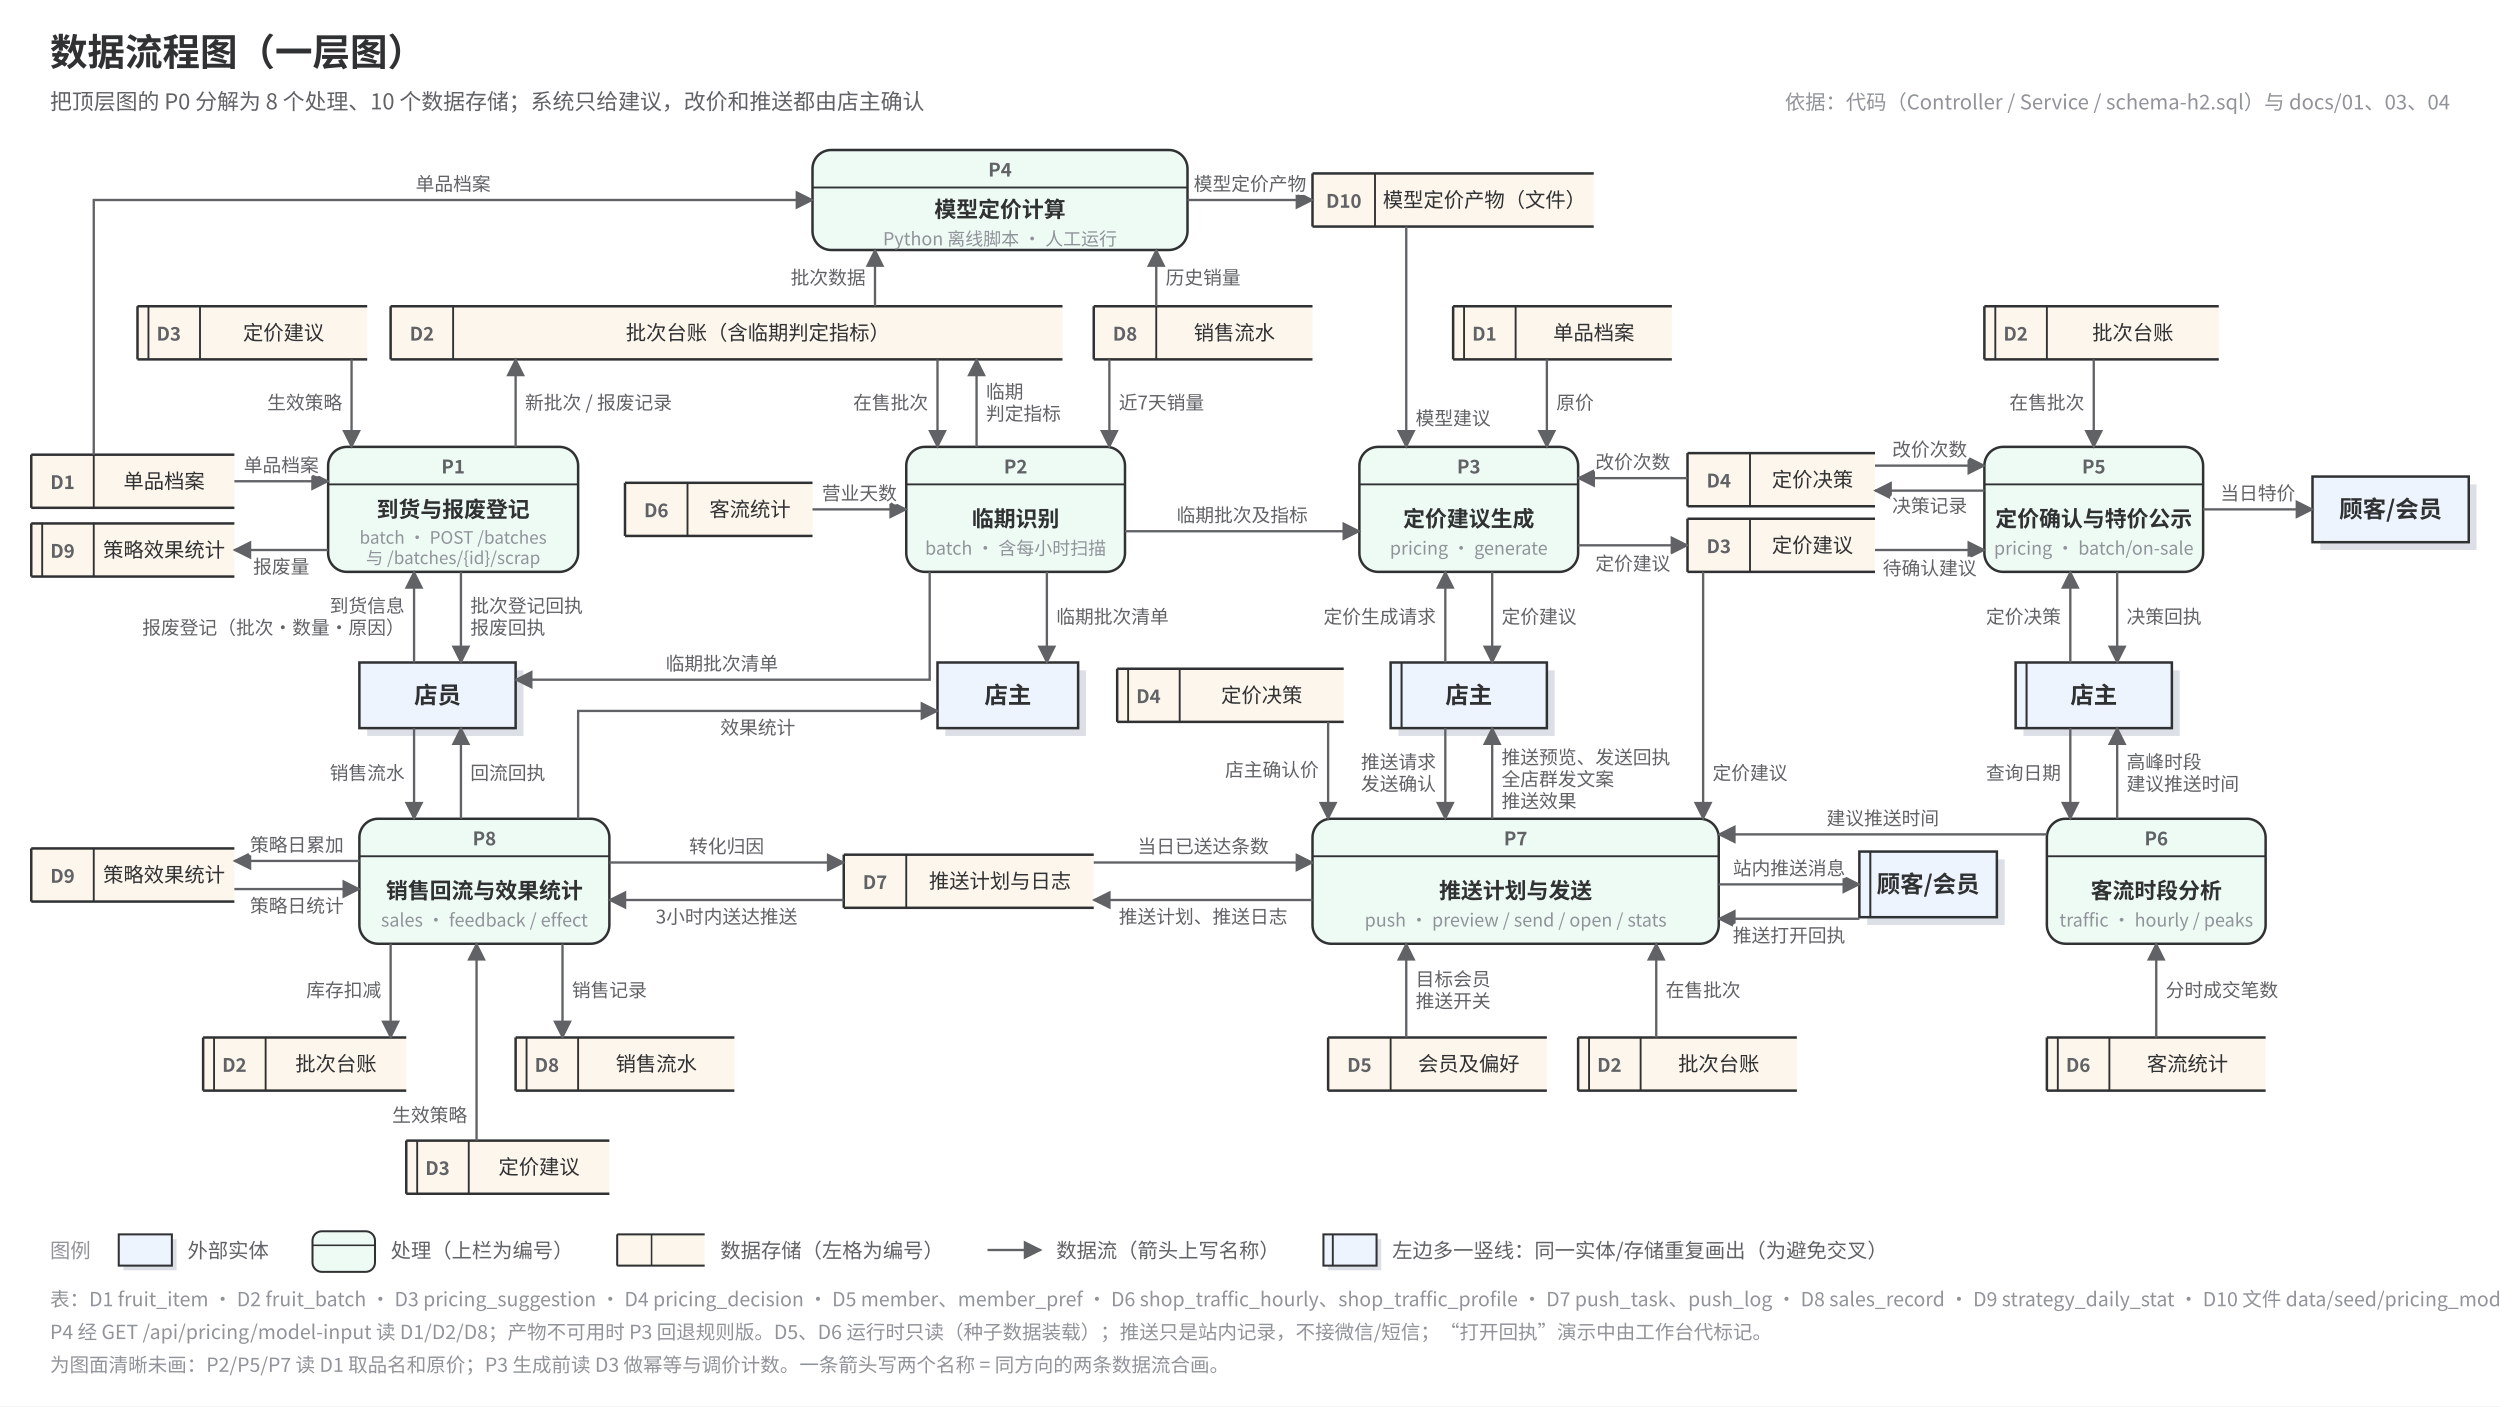
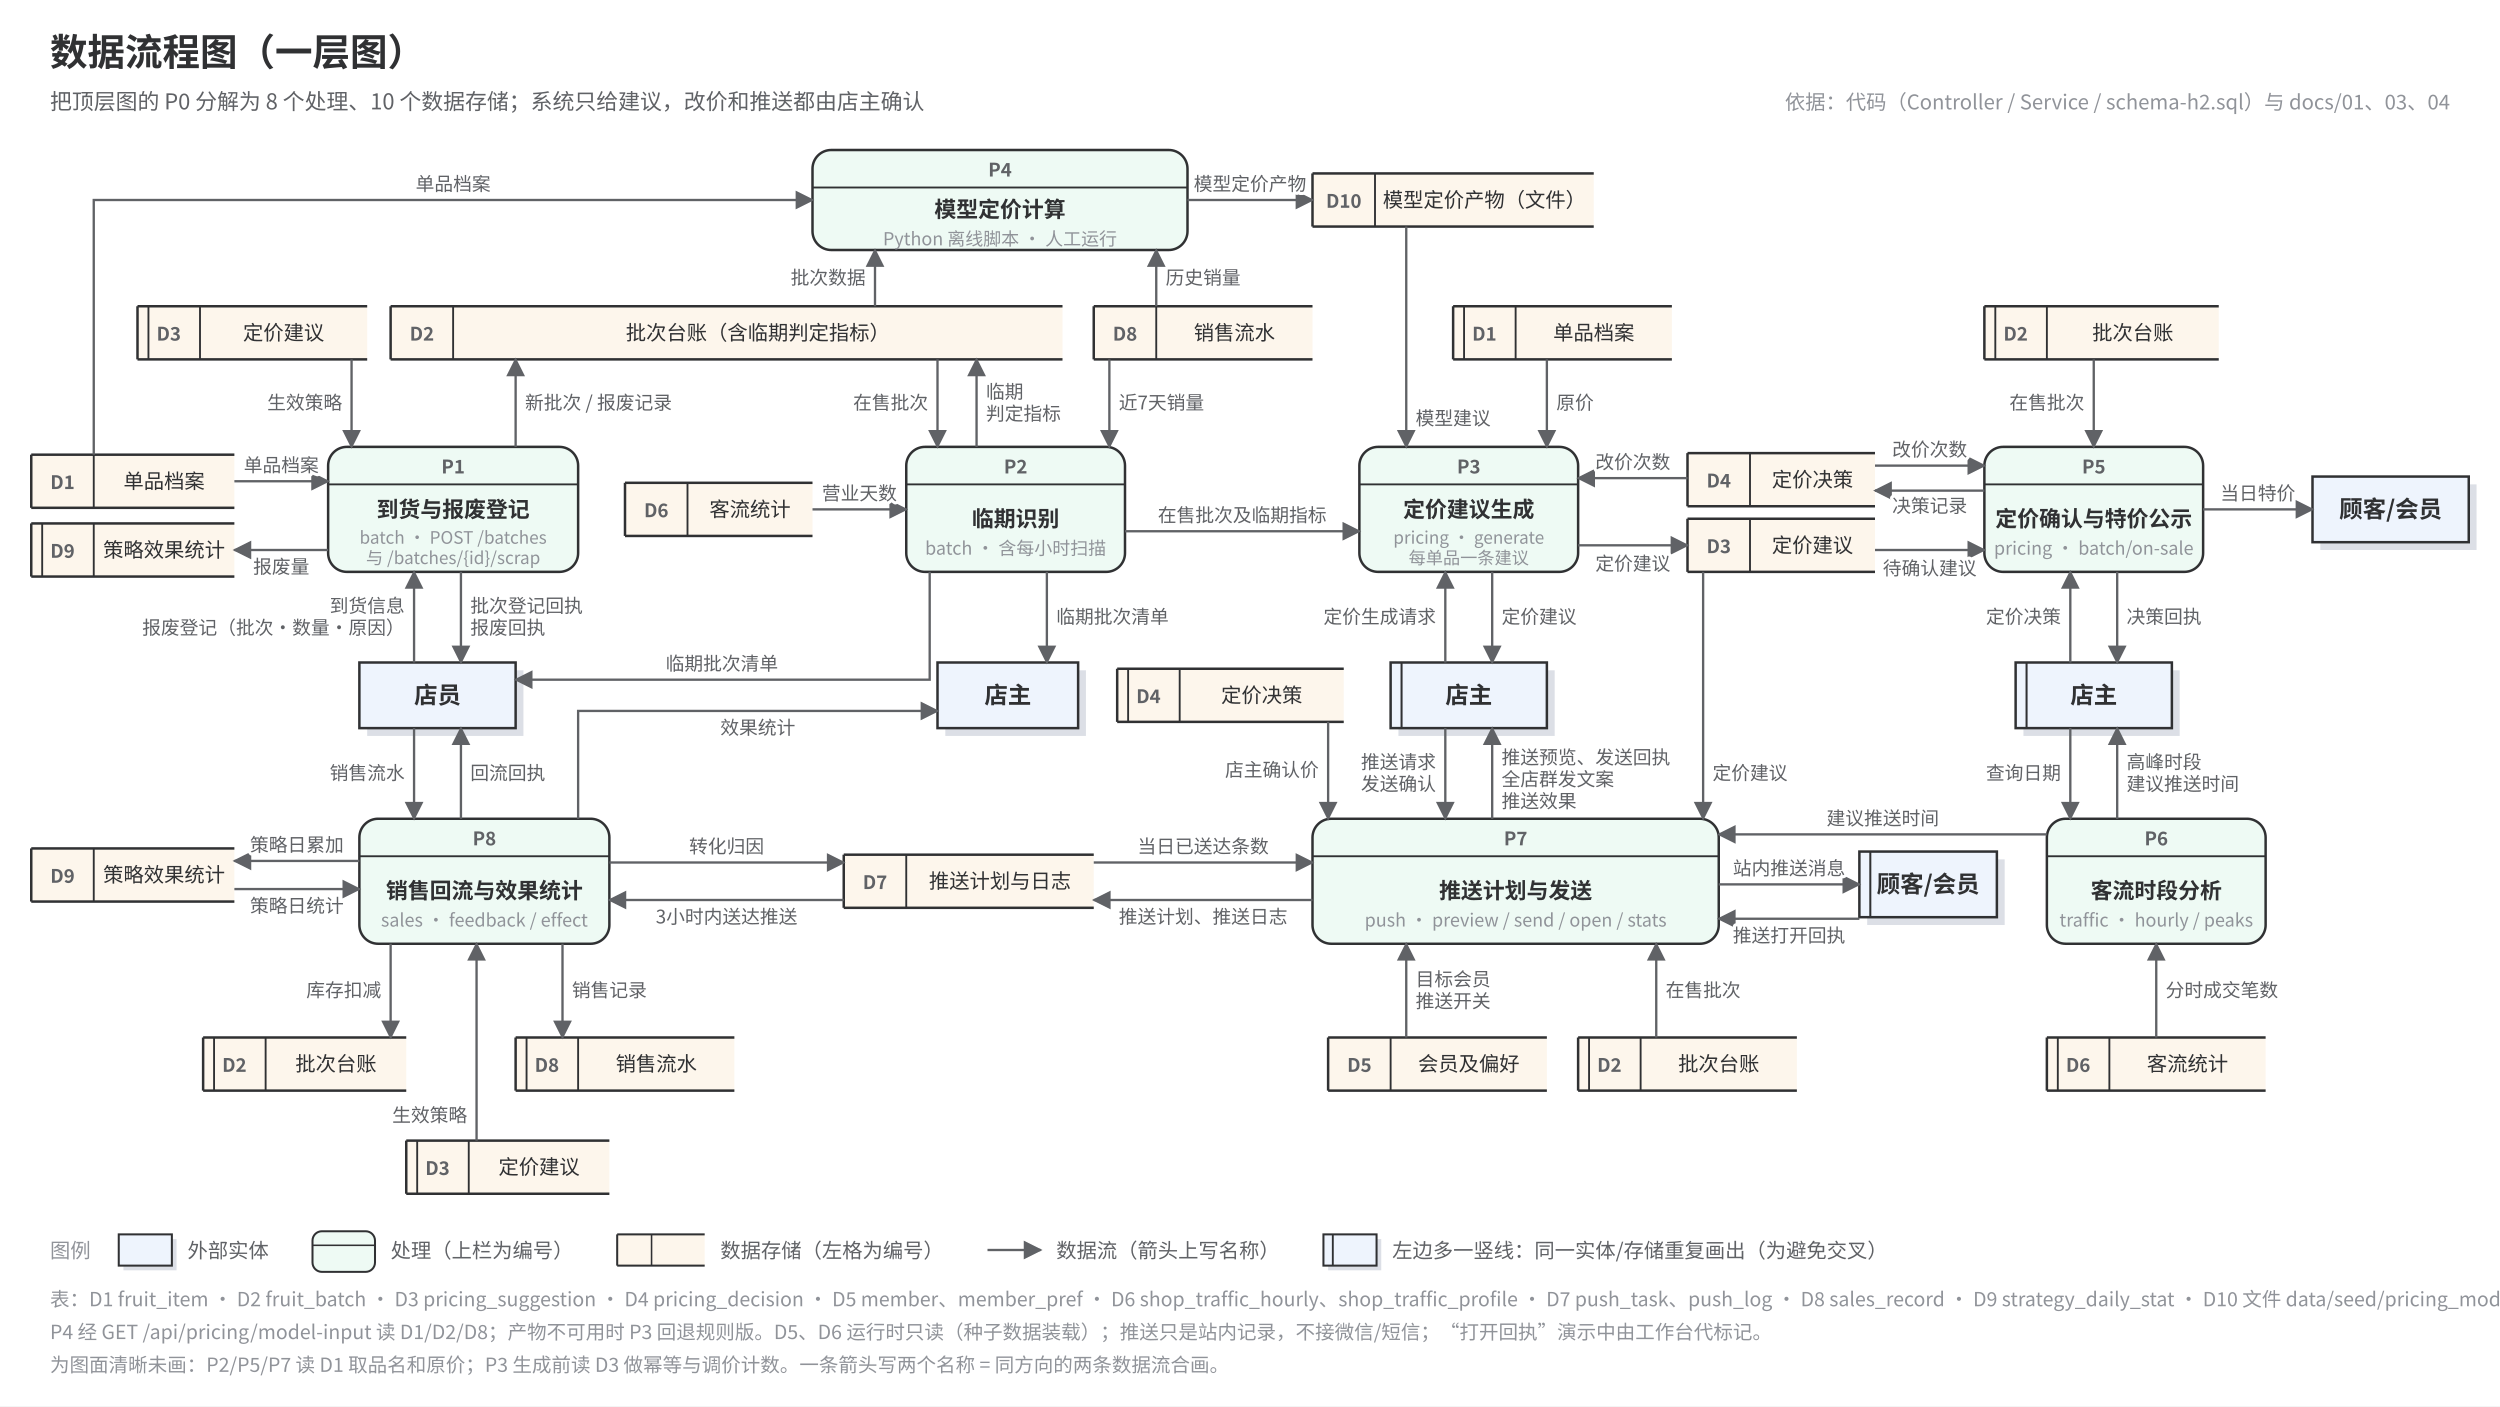
<svg xmlns="http://www.w3.org/2000/svg" viewBox="0 0 1600 900" width="1600" height="900" font-family="'Microsoft YaHei','PingFang SC','Noto Sans CJK SC','WenQuanYi Zen Hei',sans-serif">
  <defs>
    <marker id="arrow" viewBox="0 0 10 10" refX="9" refY="5" markerWidth="8" markerHeight="8" orient="auto-start-reverse">
      <path d="M0,0 L10,5 L0,10 z" fill="#606266" />
    </marker>
    <marker id="arrowStart" viewBox="0 0 10 10" refX="1" refY="5" markerWidth="8" markerHeight="8" orient="auto-start-reverse">
      <path d="M0,0 L10,5 L0,10 z" fill="#606266" />
    </marker>
  </defs>
  <rect width="1600" height="900" fill="#fff" />
  <text x="32.0" y="42.0" font-size="24" fill="#303133" text-anchor="start" font-weight="600">数据流程图（一层图）</text>
  <text x="32.0" y="70.0" font-size="14" fill="#606266" text-anchor="start" font-weight="400">把顶层图的 P0 分解为 8 个处理、10 个数据存储；系统只给建议，改价和推送都由店主确认</text>
  <text x="1568.0" y="70.0" font-size="13" fill="#909399" text-anchor="end" font-weight="400">依据：代码（Controller / Service / schema-h2.sql）与 docs/01、03、04</text>
  <rect x="20.0" y="291.0" width="130.0" height="34.0" rx="0" fill="#fdf6ec" stroke="none" stroke-width="0" />
  <line x1="20.0" y1="291.0" x2="150.0" y2="291.0" stroke="#303133" stroke-width="1.6" />
  <line x1="20.0" y1="325.0" x2="150.0" y2="325.0" stroke="#303133" stroke-width="1.6" />
  <line x1="20.0" y1="291.0" x2="20.0" y2="325.0" stroke="#303133" stroke-width="1.6" />
  <line x1="60.0" y1="291.0" x2="60.0" y2="325.0" stroke="#303133" stroke-width="1.2" />
  <text x="40.0" y="313.0" font-size="12" fill="#606266" text-anchor="middle" font-weight="600">D1</text>
  <text x="105.0" y="312.6" font-size="13" fill="#303133" text-anchor="middle" font-weight="400">单品档案</text>
  <rect x="20.0" y="335.0" width="130.0" height="34.0" rx="0" fill="#fdf6ec" stroke="none" stroke-width="0" />
  <line x1="20.0" y1="335.0" x2="150.0" y2="335.0" stroke="#303133" stroke-width="1.6" />
  <line x1="20.0" y1="369.0" x2="150.0" y2="369.0" stroke="#303133" stroke-width="1.6" />
  <line x1="20.0" y1="335.0" x2="20.0" y2="369.0" stroke="#303133" stroke-width="1.6" />
  <line x1="60.0" y1="335.0" x2="60.0" y2="369.0" stroke="#303133" stroke-width="1.2" />
  <text x="40.0" y="357.0" font-size="12" fill="#606266" text-anchor="middle" font-weight="600">D9</text>
  <text x="105.0" y="356.6" font-size="13" fill="#303133" text-anchor="middle" font-weight="400">策略效果统计</text>
  <line x1="27.0" y1="335.0" x2="27.0" y2="369.0" stroke="#303133" stroke-width="1.2" />
  <rect x="210.0" y="286.0" width="160.0" height="80.0" rx="12" fill="#eefaf4" stroke="#303133" stroke-width="1.6" />
  <line x1="210.0" y1="310.0" x2="370.0" y2="310.0" stroke="#303133" stroke-width="1.2" />
  <text x="290.0" y="303.0" font-size="12" fill="#606266" text-anchor="middle" font-weight="600">P1</text>
  <text x="290.0" y="331.0" font-size="14" fill="#303133" text-anchor="middle" font-weight="600">到货与报废登记</text>
  <text x="290.0" y="348.0" font-size="11" fill="#909399" text-anchor="middle" font-weight="400">batch · POST /batches</text>
  <text x="290.0" y="361.0" font-size="11" fill="#909399" text-anchor="middle" font-weight="400">与 /batches/{id}/scrap</text>
  <rect x="400.0" y="309.0" width="120.0" height="34.0" rx="0" fill="#fdf6ec" stroke="none" stroke-width="0" />
  <line x1="400.0" y1="309.0" x2="520.0" y2="309.0" stroke="#303133" stroke-width="1.6" />
  <line x1="400.0" y1="343.0" x2="520.0" y2="343.0" stroke="#303133" stroke-width="1.6" />
  <line x1="400.0" y1="309.0" x2="400.0" y2="343.0" stroke="#303133" stroke-width="1.6" />
  <line x1="440.0" y1="309.0" x2="440.0" y2="343.0" stroke="#303133" stroke-width="1.2" />
  <text x="420.0" y="331.0" font-size="12" fill="#606266" text-anchor="middle" font-weight="600">D6</text>
  <text x="480.0" y="330.6" font-size="13" fill="#303133" text-anchor="middle" font-weight="400">客流统计</text>
  <rect x="580.0" y="286.0" width="140.0" height="80.0" rx="12" fill="#eefaf4" stroke="#303133" stroke-width="1.6" />
  <line x1="580.0" y1="310.0" x2="720.0" y2="310.0" stroke="#303133" stroke-width="1.2" />
  <text x="650.0" y="303.0" font-size="12" fill="#606266" text-anchor="middle" font-weight="600">P2</text>
  <text x="650.0" y="337.0" font-size="14" fill="#303133" text-anchor="middle" font-weight="600">临期识别</text>
  <text x="650.0" y="355.0" font-size="11.5" fill="#909399" text-anchor="middle" font-weight="400">batch · 含每小时扫描</text>
  <rect x="870.0" y="286.0" width="140.0" height="80.0" rx="12" fill="#eefaf4" stroke="#303133" stroke-width="1.6" />
  <line x1="870.0" y1="310.0" x2="1010.0" y2="310.0" stroke="#303133" stroke-width="1.2" />
  <text x="940.0" y="303.0" font-size="12" fill="#606266" text-anchor="middle" font-weight="600">P3</text>
-   <text x="940.0" y="337.0" font-size="14" fill="#303133" text-anchor="middle" font-weight="600">定价建议生成</text>
-   <text x="940.0" y="355.0" font-size="11.5" fill="#909399" text-anchor="middle" font-weight="400">pricing · generate</text>
+   <text x="940.0" y="331.0" font-size="14" fill="#303133" text-anchor="middle" font-weight="600">定价建议生成</text>
+   <text x="940.0" y="348.0" font-size="11" fill="#909399" text-anchor="middle" font-weight="400">pricing · generate</text>
+   <text x="940.0" y="361.0" font-size="11" fill="#909399" text-anchor="middle" font-weight="400">每单品一条建议</text>
  <rect x="1080.0" y="290.0" width="120.0" height="34.0" rx="0" fill="#fdf6ec" stroke="none" stroke-width="0" />
  <line x1="1080.0" y1="290.0" x2="1200.0" y2="290.0" stroke="#303133" stroke-width="1.6" />
  <line x1="1080.0" y1="324.0" x2="1200.0" y2="324.0" stroke="#303133" stroke-width="1.6" />
  <line x1="1080.0" y1="290.0" x2="1080.0" y2="324.0" stroke="#303133" stroke-width="1.6" />
  <line x1="1120.0" y1="290.0" x2="1120.0" y2="324.0" stroke="#303133" stroke-width="1.2" />
  <text x="1100.0" y="312.0" font-size="12" fill="#606266" text-anchor="middle" font-weight="600">D4</text>
  <text x="1160.0" y="311.6" font-size="13" fill="#303133" text-anchor="middle" font-weight="400">定价决策</text>
  <rect x="1080.0" y="332.0" width="120.0" height="34.0" rx="0" fill="#fdf6ec" stroke="none" stroke-width="0" />
  <line x1="1080.0" y1="332.0" x2="1200.0" y2="332.0" stroke="#303133" stroke-width="1.6" />
  <line x1="1080.0" y1="366.0" x2="1200.0" y2="366.0" stroke="#303133" stroke-width="1.6" />
  <line x1="1080.0" y1="332.0" x2="1080.0" y2="366.0" stroke="#303133" stroke-width="1.6" />
  <line x1="1120.0" y1="332.0" x2="1120.0" y2="366.0" stroke="#303133" stroke-width="1.2" />
  <text x="1100.0" y="354.0" font-size="12" fill="#606266" text-anchor="middle" font-weight="600">D3</text>
  <text x="1160.0" y="353.6" font-size="13" fill="#303133" text-anchor="middle" font-weight="400">定价建议</text>
  <rect x="1270.0" y="286.0" width="140.0" height="80.0" rx="12" fill="#eefaf4" stroke="#303133" stroke-width="1.6" />
  <line x1="1270.0" y1="310.0" x2="1410.0" y2="310.0" stroke="#303133" stroke-width="1.2" />
  <text x="1340.0" y="303.0" font-size="12" fill="#606266" text-anchor="middle" font-weight="600">P5</text>
  <text x="1340.0" y="337.0" font-size="14" fill="#303133" text-anchor="middle" font-weight="600">定价确认与特价公示</text>
  <text x="1340.0" y="355.0" font-size="11.5" fill="#909399" text-anchor="middle" font-weight="400">pricing · batch/on-sale</text>
  <rect x="1485.0" y="310.0" width="100.0" height="42.0" rx="0" fill="#dcdfe6" stroke="none" stroke-width="0" />
  <rect x="1480.0" y="305.0" width="100.0" height="42.0" rx="0" fill="#eef4fd" stroke="#303133" stroke-width="1.6" />
  <text x="1530.0" y="331.2" font-size="15" fill="#303133" text-anchor="middle" font-weight="600">顾客/会员</text>
  <rect x="520.0" y="96.0" width="240.0" height="64.0" rx="12" fill="#eefaf4" stroke="#303133" stroke-width="1.6" />
  <line x1="520.0" y1="120.0" x2="760.0" y2="120.0" stroke="#303133" stroke-width="1.2" />
  <text x="640.0" y="113.0" font-size="12" fill="#606266" text-anchor="middle" font-weight="600">P4</text>
  <text x="640.0" y="139.0" font-size="14" fill="#303133" text-anchor="middle" font-weight="600">模型定价计算</text>
  <text x="640.0" y="157.0" font-size="11.5" fill="#909399" text-anchor="middle" font-weight="400">Python 离线脚本 · 人工运行</text>
  <rect x="840.0" y="111.0" width="180.0" height="34.0" rx="0" fill="#fdf6ec" stroke="none" stroke-width="0" />
  <line x1="840.0" y1="111.0" x2="1020.0" y2="111.0" stroke="#303133" stroke-width="1.6" />
  <line x1="840.0" y1="145.0" x2="1020.0" y2="145.0" stroke="#303133" stroke-width="1.6" />
  <line x1="840.0" y1="111.0" x2="840.0" y2="145.0" stroke="#303133" stroke-width="1.6" />
  <line x1="880.0" y1="111.0" x2="880.0" y2="145.0" stroke="#303133" stroke-width="1.2" />
  <text x="860.0" y="133.0" font-size="12" fill="#606266" text-anchor="middle" font-weight="600">D10</text>
  <text x="950.0" y="132.6" font-size="13" fill="#303133" text-anchor="middle" font-weight="400">模型定价产物（文件）</text>
  <rect x="88.0" y="196.0" width="147.0" height="34.0" rx="0" fill="#fdf6ec" stroke="none" stroke-width="0" />
  <line x1="88.0" y1="196.0" x2="235.0" y2="196.0" stroke="#303133" stroke-width="1.6" />
  <line x1="88.0" y1="230.0" x2="235.0" y2="230.0" stroke="#303133" stroke-width="1.6" />
  <line x1="88.0" y1="196.0" x2="88.0" y2="230.0" stroke="#303133" stroke-width="1.6" />
  <line x1="128.0" y1="196.0" x2="128.0" y2="230.0" stroke="#303133" stroke-width="1.2" />
  <text x="108.0" y="218.0" font-size="12" fill="#606266" text-anchor="middle" font-weight="600">D3</text>
  <text x="181.5" y="217.6" font-size="13" fill="#303133" text-anchor="middle" font-weight="400">定价建议</text>
  <line x1="95.0" y1="196.0" x2="95.0" y2="230.0" stroke="#303133" stroke-width="1.2" />
  <rect x="250.0" y="196.0" width="430.0" height="34.0" rx="0" fill="#fdf6ec" stroke="none" stroke-width="0" />
  <line x1="250.0" y1="196.0" x2="680.0" y2="196.0" stroke="#303133" stroke-width="1.6" />
  <line x1="250.0" y1="230.0" x2="680.0" y2="230.0" stroke="#303133" stroke-width="1.6" />
  <line x1="250.0" y1="196.0" x2="250.0" y2="230.0" stroke="#303133" stroke-width="1.6" />
  <line x1="290.0" y1="196.0" x2="290.0" y2="230.0" stroke="#303133" stroke-width="1.2" />
  <text x="270.0" y="218.0" font-size="12" fill="#606266" text-anchor="middle" font-weight="600">D2</text>
  <text x="485.0" y="217.6" font-size="13" fill="#303133" text-anchor="middle" font-weight="400">批次台账（含临期判定指标）</text>
  <rect x="700.0" y="196.0" width="140.0" height="34.0" rx="0" fill="#fdf6ec" stroke="none" stroke-width="0" />
  <line x1="700.0" y1="196.0" x2="840.0" y2="196.0" stroke="#303133" stroke-width="1.6" />
  <line x1="700.0" y1="230.0" x2="840.0" y2="230.0" stroke="#303133" stroke-width="1.6" />
  <line x1="700.0" y1="196.0" x2="700.0" y2="230.0" stroke="#303133" stroke-width="1.6" />
  <line x1="740.0" y1="196.0" x2="740.0" y2="230.0" stroke="#303133" stroke-width="1.2" />
  <text x="720.0" y="218.0" font-size="12" fill="#606266" text-anchor="middle" font-weight="600">D8</text>
  <text x="790.0" y="217.6" font-size="13" fill="#303133" text-anchor="middle" font-weight="400">销售流水</text>
  <rect x="930.0" y="196.0" width="140.0" height="34.0" rx="0" fill="#fdf6ec" stroke="none" stroke-width="0" />
  <line x1="930.0" y1="196.0" x2="1070.0" y2="196.0" stroke="#303133" stroke-width="1.6" />
  <line x1="930.0" y1="230.0" x2="1070.0" y2="230.0" stroke="#303133" stroke-width="1.6" />
  <line x1="930.0" y1="196.0" x2="930.0" y2="230.0" stroke="#303133" stroke-width="1.6" />
  <line x1="970.0" y1="196.0" x2="970.0" y2="230.0" stroke="#303133" stroke-width="1.2" />
  <text x="950.0" y="218.0" font-size="12" fill="#606266" text-anchor="middle" font-weight="600">D1</text>
  <text x="1020.0" y="217.6" font-size="13" fill="#303133" text-anchor="middle" font-weight="400">单品档案</text>
  <line x1="937.0" y1="196.0" x2="937.0" y2="230.0" stroke="#303133" stroke-width="1.2" />
  <rect x="1270.0" y="196.0" width="150.0" height="34.0" rx="0" fill="#fdf6ec" stroke="none" stroke-width="0" />
  <line x1="1270.0" y1="196.0" x2="1420.0" y2="196.0" stroke="#303133" stroke-width="1.6" />
  <line x1="1270.0" y1="230.0" x2="1420.0" y2="230.0" stroke="#303133" stroke-width="1.6" />
  <line x1="1270.0" y1="196.0" x2="1270.0" y2="230.0" stroke="#303133" stroke-width="1.6" />
  <line x1="1310.0" y1="196.0" x2="1310.0" y2="230.0" stroke="#303133" stroke-width="1.2" />
  <text x="1290.0" y="218.0" font-size="12" fill="#606266" text-anchor="middle" font-weight="600">D2</text>
  <text x="1365.0" y="217.6" font-size="13" fill="#303133" text-anchor="middle" font-weight="400">批次台账</text>
  <line x1="1277.0" y1="196.0" x2="1277.0" y2="230.0" stroke="#303133" stroke-width="1.2" />
  <polyline points="150.0,308.0 210.0,308.0" fill="none" stroke="#606266" stroke-width="1.5" marker-end="url(#arrow)" />
  <text x="180.0" y="302.0" font-size="12" fill="#606266" text-anchor="middle" font-weight="400" paint-order="stroke" stroke="#fff" stroke-width="4" stroke-linejoin="round">单品档案</text>
  <polyline points="210.0,352.0 150.0,352.0" fill="none" stroke="#606266" stroke-width="1.5" marker-end="url(#arrow)" />
  <text x="180.0" y="367.0" font-size="12" fill="#606266" text-anchor="middle" font-weight="400" paint-order="stroke" stroke="#fff" stroke-width="4" stroke-linejoin="round">报废量</text>
  <polyline points="225.0,230.0 225.0,286.0" fill="none" stroke="#606266" stroke-width="1.5" marker-end="url(#arrow)" />
  <text x="219.0" y="262.0" font-size="12" fill="#606266" text-anchor="end" font-weight="400" paint-order="stroke" stroke="#fff" stroke-width="4" stroke-linejoin="round">生效策略</text>
  <polyline points="330.0,286.0 330.0,230.0" fill="none" stroke="#606266" stroke-width="1.5" marker-end="url(#arrow)" />
  <text x="336.0" y="262.0" font-size="12" fill="#606266" text-anchor="start" font-weight="400" paint-order="stroke" stroke="#fff" stroke-width="4" stroke-linejoin="round">新批次 / 报废记录</text>
  <polyline points="520.0,326.0 580.0,326.0" fill="none" stroke="#606266" stroke-width="1.5" marker-end="url(#arrow)" />
  <text x="550.0" y="320.0" font-size="12" fill="#606266" text-anchor="middle" font-weight="400" paint-order="stroke" stroke="#fff" stroke-width="4" stroke-linejoin="round">营业天数</text>
  <polyline points="600.0,230.0 600.0,286.0" fill="none" stroke="#606266" stroke-width="1.5" marker-end="url(#arrow)" />
  <text x="594.0" y="262.0" font-size="12" fill="#606266" text-anchor="end" font-weight="400" paint-order="stroke" stroke="#fff" stroke-width="4" stroke-linejoin="round">在售批次</text>
  <polyline points="625.0,286.0 625.0,230.0" fill="none" stroke="#606266" stroke-width="1.5" marker-end="url(#arrow)" />
  <text x="631.0" y="255.0" font-size="12" fill="#606266" text-anchor="start" font-weight="400" paint-order="stroke" stroke="#fff" stroke-width="4" stroke-linejoin="round">临期</text>
  <text x="631.0" y="269.0" font-size="12" fill="#606266" text-anchor="start" font-weight="400" paint-order="stroke" stroke="#fff" stroke-width="4" stroke-linejoin="round">判定指标</text>
  <polyline points="710.0,230.0 710.0,286.0" fill="none" stroke="#606266" stroke-width="1.5" marker-end="url(#arrow)" />
  <text x="716.0" y="262.0" font-size="12" fill="#606266" text-anchor="start" font-weight="400" paint-order="stroke" stroke="#fff" stroke-width="4" stroke-linejoin="round">近7天销量</text>
  <polyline points="720.0,340.0 870.0,340.0" fill="none" stroke="#606266" stroke-width="1.5" marker-end="url(#arrow)" />
-   <text x="795.0" y="334.0" font-size="12" fill="#606266" text-anchor="middle" font-weight="400" paint-order="stroke" stroke="#fff" stroke-width="4" stroke-linejoin="round">临期批次及指标</text>
+   <text x="795.0" y="334.0" font-size="12" fill="#606266" text-anchor="middle" font-weight="400" paint-order="stroke" stroke="#fff" stroke-width="4" stroke-linejoin="round">在售批次及临期指标</text>
  <polyline points="60.0,291.0 60.0,128.0 520.0,128.0" fill="none" stroke="#606266" stroke-width="1.5" marker-end="url(#arrow)" />
  <text x="290.0" y="122.0" font-size="12" fill="#606266" text-anchor="middle" font-weight="400" paint-order="stroke" stroke="#fff" stroke-width="4" stroke-linejoin="round">单品档案</text>
  <polyline points="560.0,196.0 560.0,160.0" fill="none" stroke="#606266" stroke-width="1.5" marker-end="url(#arrow)" />
  <text x="554.0" y="182.0" font-size="12" fill="#606266" text-anchor="end" font-weight="400" paint-order="stroke" stroke="#fff" stroke-width="4" stroke-linejoin="round">批次数据</text>
  <polyline points="740.0,196.0 740.0,160.0" fill="none" stroke="#606266" stroke-width="1.5" marker-end="url(#arrow)" />
  <text x="746.0" y="182.0" font-size="12" fill="#606266" text-anchor="start" font-weight="400" paint-order="stroke" stroke="#fff" stroke-width="4" stroke-linejoin="round">历史销量</text>
  <polyline points="760.0,128.0 840.0,128.0" fill="none" stroke="#606266" stroke-width="1.5" marker-end="url(#arrow)" />
  <text x="800.0" y="122.0" font-size="12" fill="#606266" text-anchor="middle" font-weight="400" paint-order="stroke" stroke="#fff" stroke-width="4" stroke-linejoin="round">模型定价产物</text>
  <polyline points="900.0,145.0 900.0,286.0" fill="none" stroke="#606266" stroke-width="1.5" marker-end="url(#arrow)" />
  <text x="906.0" y="272.0" font-size="12" fill="#606266" text-anchor="start" font-weight="400" paint-order="stroke" stroke="#fff" stroke-width="4" stroke-linejoin="round">模型建议</text>
  <polyline points="990.0,230.0 990.0,286.0" fill="none" stroke="#606266" stroke-width="1.5" marker-end="url(#arrow)" />
  <text x="996.0" y="262.0" font-size="12" fill="#606266" text-anchor="start" font-weight="400" paint-order="stroke" stroke="#fff" stroke-width="4" stroke-linejoin="round">原价</text>
  <polyline points="1080.0,306.0 1010.0,306.0" fill="none" stroke="#606266" stroke-width="1.5" marker-end="url(#arrow)" />
  <text x="1045.0" y="300.0" font-size="12" fill="#606266" text-anchor="middle" font-weight="400" paint-order="stroke" stroke="#fff" stroke-width="4" stroke-linejoin="round">改价次数</text>
  <polyline points="1010.0,349.0 1080.0,349.0" fill="none" stroke="#606266" stroke-width="1.5" marker-end="url(#arrow)" />
  <text x="1045.0" y="365.0" font-size="12" fill="#606266" text-anchor="middle" font-weight="400" paint-order="stroke" stroke="#fff" stroke-width="4" stroke-linejoin="round">定价建议</text>
  <polyline points="1340.0,230.0 1340.0,286.0" fill="none" stroke="#606266" stroke-width="1.5" marker-end="url(#arrow)" />
  <text x="1334.0" y="262.0" font-size="12" fill="#606266" text-anchor="end" font-weight="400" paint-order="stroke" stroke="#fff" stroke-width="4" stroke-linejoin="round">在售批次</text>
  <polyline points="1200.0,298.0 1270.0,298.0" fill="none" stroke="#606266" stroke-width="1.5" marker-end="url(#arrow)" />
  <text x="1235.0" y="292.0" font-size="12" fill="#606266" text-anchor="middle" font-weight="400" paint-order="stroke" stroke="#fff" stroke-width="4" stroke-linejoin="round">改价次数</text>
  <polyline points="1270.0,314.0 1200.0,314.0" fill="none" stroke="#606266" stroke-width="1.5" marker-end="url(#arrow)" />
  <text x="1235.0" y="328.0" font-size="12" fill="#606266" text-anchor="middle" font-weight="400" paint-order="stroke" stroke="#fff" stroke-width="4" stroke-linejoin="round">决策记录</text>
  <polyline points="1200.0,352.0 1270.0,352.0" fill="none" stroke="#606266" stroke-width="1.5" marker-end="url(#arrow)" />
  <text x="1235.0" y="368.0" font-size="12" fill="#606266" text-anchor="middle" font-weight="400" paint-order="stroke" stroke="#fff" stroke-width="4" stroke-linejoin="round">待确认建议</text>
  <polyline points="1410.0,326.0 1480.0,326.0" fill="none" stroke="#606266" stroke-width="1.5" marker-end="url(#arrow)" />
  <text x="1445.0" y="320.0" font-size="12" fill="#606266" text-anchor="middle" font-weight="400" paint-order="stroke" stroke="#fff" stroke-width="4" stroke-linejoin="round">当日特价</text>
  <rect x="235.0" y="429.0" width="100.0" height="42.0" rx="0" fill="#dcdfe6" stroke="none" stroke-width="0" />
  <rect x="230.0" y="424.0" width="100.0" height="42.0" rx="0" fill="#eef4fd" stroke="#303133" stroke-width="1.6" />
  <text x="280.0" y="450.2" font-size="15" fill="#303133" text-anchor="middle" font-weight="600">店员</text>
  <rect x="605.0" y="429.0" width="90.0" height="42.0" rx="0" fill="#dcdfe6" stroke="none" stroke-width="0" />
  <rect x="600.0" y="424.0" width="90.0" height="42.0" rx="0" fill="#eef4fd" stroke="#303133" stroke-width="1.6" />
  <text x="645.0" y="450.2" font-size="15" fill="#303133" text-anchor="middle" font-weight="600">店主</text>
  <rect x="715.0" y="428.0" width="145.0" height="34.0" rx="0" fill="#fdf6ec" stroke="none" stroke-width="0" />
  <line x1="715.0" y1="428.0" x2="860.0" y2="428.0" stroke="#303133" stroke-width="1.6" />
  <line x1="715.0" y1="462.0" x2="860.0" y2="462.0" stroke="#303133" stroke-width="1.6" />
  <line x1="715.0" y1="428.0" x2="715.0" y2="462.0" stroke="#303133" stroke-width="1.6" />
  <line x1="755.0" y1="428.0" x2="755.0" y2="462.0" stroke="#303133" stroke-width="1.2" />
  <text x="735.0" y="450.0" font-size="12" fill="#606266" text-anchor="middle" font-weight="600">D4</text>
  <text x="807.5" y="449.6" font-size="13" fill="#303133" text-anchor="middle" font-weight="400">定价决策</text>
  <line x1="722.0" y1="428.0" x2="722.0" y2="462.0" stroke="#303133" stroke-width="1.2" />
  <rect x="895.0" y="429.0" width="100.0" height="42.0" rx="0" fill="#dcdfe6" stroke="none" stroke-width="0" />
  <rect x="890.0" y="424.0" width="100.0" height="42.0" rx="0" fill="#eef4fd" stroke="#303133" stroke-width="1.6" />
  <text x="940.0" y="450.2" font-size="15" fill="#303133" text-anchor="middle" font-weight="600">店主</text>
  <line x1="897.0" y1="424.0" x2="897.0" y2="466.0" stroke="#303133" stroke-width="1.3" />
  <rect x="1295.0" y="429.0" width="100.0" height="42.0" rx="0" fill="#dcdfe6" stroke="none" stroke-width="0" />
  <rect x="1290.0" y="424.0" width="100.0" height="42.0" rx="0" fill="#eef4fd" stroke="#303133" stroke-width="1.6" />
  <text x="1340.0" y="450.2" font-size="15" fill="#303133" text-anchor="middle" font-weight="600">店主</text>
  <line x1="1297.0" y1="424.0" x2="1297.0" y2="466.0" stroke="#303133" stroke-width="1.3" />
  <polyline points="265.0,424.0 265.0,366.0" fill="none" stroke="#606266" stroke-width="1.5" marker-end="url(#arrow)" />
  <text x="259.0" y="392.0" font-size="12" fill="#606266" text-anchor="end" font-weight="400" paint-order="stroke" stroke="#fff" stroke-width="4" stroke-linejoin="round">到货信息</text>
  <text x="259.0" y="406.0" font-size="12" fill="#606266" text-anchor="end" font-weight="400" paint-order="stroke" stroke="#fff" stroke-width="4" stroke-linejoin="round">报废登记（批次·数量·原因）</text>
  <polyline points="295.0,366.0 295.0,424.0" fill="none" stroke="#606266" stroke-width="1.5" marker-end="url(#arrow)" />
  <text x="301.0" y="392.0" font-size="12" fill="#606266" text-anchor="start" font-weight="400" paint-order="stroke" stroke="#fff" stroke-width="4" stroke-linejoin="round">批次登记回执</text>
  <text x="301.0" y="406.0" font-size="12" fill="#606266" text-anchor="start" font-weight="400" paint-order="stroke" stroke="#fff" stroke-width="4" stroke-linejoin="round">报废回执</text>
  <polyline points="595.0,366.0 595.0,435.0 330.0,435.0" fill="none" stroke="#606266" stroke-width="1.5" marker-end="url(#arrow)" />
  <text x="462.0" y="429.0" font-size="12" fill="#606266" text-anchor="middle" font-weight="400" paint-order="stroke" stroke="#fff" stroke-width="4" stroke-linejoin="round">临期批次清单</text>
  <polyline points="670.0,366.0 670.0,424.0" fill="none" stroke="#606266" stroke-width="1.5" marker-end="url(#arrow)" />
  <text x="676.0" y="399.0" font-size="12" fill="#606266" text-anchor="start" font-weight="400" paint-order="stroke" stroke="#fff" stroke-width="4" stroke-linejoin="round">临期批次清单</text>
  <polyline points="925.0,424.0 925.0,366.0" fill="none" stroke="#606266" stroke-width="1.5" marker-end="url(#arrow)" />
  <text x="919.0" y="399.0" font-size="12" fill="#606266" text-anchor="end" font-weight="400" paint-order="stroke" stroke="#fff" stroke-width="4" stroke-linejoin="round">定价生成请求</text>
  <polyline points="955.0,366.0 955.0,424.0" fill="none" stroke="#606266" stroke-width="1.5" marker-end="url(#arrow)" />
  <text x="961.0" y="399.0" font-size="12" fill="#606266" text-anchor="start" font-weight="400" paint-order="stroke" stroke="#fff" stroke-width="4" stroke-linejoin="round">定价建议</text>
  <polyline points="1325.0,424.0 1325.0,366.0" fill="none" stroke="#606266" stroke-width="1.5" marker-end="url(#arrow)" />
  <text x="1319.0" y="399.0" font-size="12" fill="#606266" text-anchor="end" font-weight="400" paint-order="stroke" stroke="#fff" stroke-width="4" stroke-linejoin="round">定价决策</text>
  <polyline points="1355.0,366.0 1355.0,424.0" fill="none" stroke="#606266" stroke-width="1.5" marker-end="url(#arrow)" />
  <text x="1361.0" y="399.0" font-size="12" fill="#606266" text-anchor="start" font-weight="400" paint-order="stroke" stroke="#fff" stroke-width="4" stroke-linejoin="round">决策回执</text>
  <rect x="20.0" y="543.0" width="130.0" height="34.0" rx="0" fill="#fdf6ec" stroke="none" stroke-width="0" />
  <line x1="20.0" y1="543.0" x2="150.0" y2="543.0" stroke="#303133" stroke-width="1.6" />
  <line x1="20.0" y1="577.0" x2="150.0" y2="577.0" stroke="#303133" stroke-width="1.6" />
  <line x1="20.0" y1="543.0" x2="20.0" y2="577.0" stroke="#303133" stroke-width="1.6" />
  <line x1="60.0" y1="543.0" x2="60.0" y2="577.0" stroke="#303133" stroke-width="1.2" />
  <text x="40.0" y="565.0" font-size="12" fill="#606266" text-anchor="middle" font-weight="600">D9</text>
  <text x="105.0" y="564.5" font-size="13" fill="#303133" text-anchor="middle" font-weight="400">策略效果统计</text>
  <rect x="230.0" y="524.0" width="160.0" height="80.0" rx="12" fill="#eefaf4" stroke="#303133" stroke-width="1.6" />
  <line x1="230.0" y1="548.0" x2="390.0" y2="548.0" stroke="#303133" stroke-width="1.2" />
  <text x="310.0" y="541.0" font-size="12" fill="#606266" text-anchor="middle" font-weight="600">P8</text>
  <text x="310.0" y="575.0" font-size="14" fill="#303133" text-anchor="middle" font-weight="600">销售回流与效果统计</text>
  <text x="310.0" y="593.0" font-size="11.5" fill="#909399" text-anchor="middle" font-weight="400">sales · feedback / effect</text>
  <rect x="540.0" y="547.0" width="160.0" height="34.0" rx="0" fill="#fdf6ec" stroke="none" stroke-width="0" />
  <line x1="540.0" y1="547.0" x2="700.0" y2="547.0" stroke="#303133" stroke-width="1.6" />
  <line x1="540.0" y1="581.0" x2="700.0" y2="581.0" stroke="#303133" stroke-width="1.6" />
  <line x1="540.0" y1="547.0" x2="540.0" y2="581.0" stroke="#303133" stroke-width="1.6" />
  <line x1="580.0" y1="547.0" x2="580.0" y2="581.0" stroke="#303133" stroke-width="1.2" />
  <text x="560.0" y="569.0" font-size="12" fill="#606266" text-anchor="middle" font-weight="600">D7</text>
  <text x="640.0" y="568.5" font-size="13" fill="#303133" text-anchor="middle" font-weight="400">推送计划与日志</text>
  <rect x="840.0" y="524.0" width="260.0" height="80.0" rx="12" fill="#eefaf4" stroke="#303133" stroke-width="1.6" />
  <line x1="840.0" y1="548.0" x2="1100.0" y2="548.0" stroke="#303133" stroke-width="1.2" />
  <text x="970.0" y="541.0" font-size="12" fill="#606266" text-anchor="middle" font-weight="600">P7</text>
  <text x="970.0" y="575.0" font-size="14" fill="#303133" text-anchor="middle" font-weight="600">推送计划与发送</text>
  <text x="970.0" y="593.0" font-size="11.5" fill="#909399" text-anchor="middle" font-weight="400">push · preview / send / open / stats</text>
  <rect x="1195.0" y="550.0" width="88.0" height="42.0" rx="0" fill="#dcdfe6" stroke="none" stroke-width="0" />
  <rect x="1190.0" y="545.0" width="88.0" height="42.0" rx="0" fill="#eef4fd" stroke="#303133" stroke-width="1.6" />
  <text x="1234.0" y="571.2" font-size="15" fill="#303133" text-anchor="middle" font-weight="600">顾客/会员</text>
  <line x1="1197.0" y1="545.0" x2="1197.0" y2="587.0" stroke="#303133" stroke-width="1.3" />
  <rect x="1310.0" y="524.0" width="140.0" height="80.0" rx="12" fill="#eefaf4" stroke="#303133" stroke-width="1.6" />
  <line x1="1310.0" y1="548.0" x2="1450.0" y2="548.0" stroke="#303133" stroke-width="1.2" />
  <text x="1380.0" y="541.0" font-size="12" fill="#606266" text-anchor="middle" font-weight="600">P6</text>
  <text x="1380.0" y="575.0" font-size="14" fill="#303133" text-anchor="middle" font-weight="600">客流时段分析</text>
  <text x="1380.0" y="593.0" font-size="11.5" fill="#909399" text-anchor="middle" font-weight="400">traffic · hourly / peaks</text>
  <polyline points="265.0,466.0 265.0,524.0" fill="none" stroke="#606266" stroke-width="1.5" marker-end="url(#arrow)" />
  <text x="259.0" y="499.0" font-size="12" fill="#606266" text-anchor="end" font-weight="400" paint-order="stroke" stroke="#fff" stroke-width="4" stroke-linejoin="round">销售流水</text>
  <polyline points="295.0,524.0 295.0,466.0" fill="none" stroke="#606266" stroke-width="1.5" marker-end="url(#arrow)" />
  <text x="301.0" y="499.0" font-size="12" fill="#606266" text-anchor="start" font-weight="400" paint-order="stroke" stroke="#fff" stroke-width="4" stroke-linejoin="round">回流回执</text>
  <polyline points="370.0,524.0 370.0,455.0 600.0,455.0" fill="none" stroke="#606266" stroke-width="1.5" marker-end="url(#arrow)" />
  <text x="485.0" y="470.0" font-size="12" fill="#606266" text-anchor="middle" font-weight="400" paint-order="stroke" stroke="#fff" stroke-width="4" stroke-linejoin="round">效果统计</text>
  <polyline points="850.0,462.0 850.0,524.0" fill="none" stroke="#606266" stroke-width="1.5" marker-end="url(#arrow)" />
  <text x="844.0" y="497.0" font-size="12" fill="#606266" text-anchor="end" font-weight="400" paint-order="stroke" stroke="#fff" stroke-width="4" stroke-linejoin="round">店主确认价</text>
  <polyline points="925.0,466.0 925.0,524.0" fill="none" stroke="#606266" stroke-width="1.5" marker-end="url(#arrow)" />
  <text x="919.0" y="492.0" font-size="12" fill="#606266" text-anchor="end" font-weight="400" paint-order="stroke" stroke="#fff" stroke-width="4" stroke-linejoin="round">推送请求</text>
  <text x="919.0" y="506.0" font-size="12" fill="#606266" text-anchor="end" font-weight="400" paint-order="stroke" stroke="#fff" stroke-width="4" stroke-linejoin="round">发送确认</text>
  <polyline points="955.0,524.0 955.0,466.0" fill="none" stroke="#606266" stroke-width="1.5" marker-end="url(#arrow)" />
  <text x="961.0" y="489.0" font-size="12" fill="#606266" text-anchor="start" font-weight="400" paint-order="stroke" stroke="#fff" stroke-width="4" stroke-linejoin="round">推送预览、发送回执</text>
  <text x="961.0" y="503.0" font-size="12" fill="#606266" text-anchor="start" font-weight="400" paint-order="stroke" stroke="#fff" stroke-width="4" stroke-linejoin="round">全店群发文案</text>
  <text x="961.0" y="517.0" font-size="12" fill="#606266" text-anchor="start" font-weight="400" paint-order="stroke" stroke="#fff" stroke-width="4" stroke-linejoin="round">推送效果</text>
  <polyline points="1090.0,366.0 1090.0,524.0" fill="none" stroke="#606266" stroke-width="1.5" marker-end="url(#arrow)" />
  <text x="1096.0" y="499.0" font-size="12" fill="#606266" text-anchor="start" font-weight="400" paint-order="stroke" stroke="#fff" stroke-width="4" stroke-linejoin="round">定价建议</text>
  <polyline points="1325.0,466.0 1325.0,524.0" fill="none" stroke="#606266" stroke-width="1.5" marker-end="url(#arrow)" />
  <text x="1319.0" y="499.0" font-size="12" fill="#606266" text-anchor="end" font-weight="400" paint-order="stroke" stroke="#fff" stroke-width="4" stroke-linejoin="round">查询日期</text>
  <polyline points="1355.0,524.0 1355.0,466.0" fill="none" stroke="#606266" stroke-width="1.5" marker-end="url(#arrow)" />
  <text x="1361.0" y="492.0" font-size="12" fill="#606266" text-anchor="start" font-weight="400" paint-order="stroke" stroke="#fff" stroke-width="4" stroke-linejoin="round">高峰时段</text>
  <text x="1361.0" y="506.0" font-size="12" fill="#606266" text-anchor="start" font-weight="400" paint-order="stroke" stroke="#fff" stroke-width="4" stroke-linejoin="round">建议推送时间</text>
  <polyline points="230.0,551.0 150.0,551.0" fill="none" stroke="#606266" stroke-width="1.5" marker-end="url(#arrow)" />
  <text x="190.0" y="545.0" font-size="12" fill="#606266" text-anchor="middle" font-weight="400" paint-order="stroke" stroke="#fff" stroke-width="4" stroke-linejoin="round">策略日累加</text>
  <polyline points="150.0,569.0 230.0,569.0" fill="none" stroke="#606266" stroke-width="1.5" marker-end="url(#arrow)" />
  <text x="190.0" y="584.0" font-size="12" fill="#606266" text-anchor="middle" font-weight="400" paint-order="stroke" stroke="#fff" stroke-width="4" stroke-linejoin="round">策略日统计</text>
  <polyline points="390.0,552.0 540.0,552.0" fill="none" stroke="#606266" stroke-width="1.5" marker-end="url(#arrow)" />
  <text x="465.0" y="546.0" font-size="12" fill="#606266" text-anchor="middle" font-weight="400" paint-order="stroke" stroke="#fff" stroke-width="4" stroke-linejoin="round">转化归因</text>
  <polyline points="540.0,576.0 390.0,576.0" fill="none" stroke="#606266" stroke-width="1.5" marker-end="url(#arrow)" />
  <text x="465.0" y="591.0" font-size="12" fill="#606266" text-anchor="middle" font-weight="400" paint-order="stroke" stroke="#fff" stroke-width="4" stroke-linejoin="round">3小时内送达推送</text>
  <rect x="130.0" y="664.0" width="130.0" height="34.0" rx="0" fill="#fdf6ec" stroke="none" stroke-width="0" />
  <line x1="130.0" y1="664.0" x2="260.0" y2="664.0" stroke="#303133" stroke-width="1.6" />
  <line x1="130.0" y1="698.0" x2="260.0" y2="698.0" stroke="#303133" stroke-width="1.6" />
  <line x1="130.0" y1="664.0" x2="130.0" y2="698.0" stroke="#303133" stroke-width="1.6" />
  <line x1="170.0" y1="664.0" x2="170.0" y2="698.0" stroke="#303133" stroke-width="1.2" />
  <text x="150.0" y="686.0" font-size="12" fill="#606266" text-anchor="middle" font-weight="600">D2</text>
  <text x="215.0" y="685.5" font-size="13" fill="#303133" text-anchor="middle" font-weight="400">批次台账</text>
  <line x1="137.0" y1="664.0" x2="137.0" y2="698.0" stroke="#303133" stroke-width="1.2" />
  <rect x="330.0" y="664.0" width="140.0" height="34.0" rx="0" fill="#fdf6ec" stroke="none" stroke-width="0" />
  <line x1="330.0" y1="664.0" x2="470.0" y2="664.0" stroke="#303133" stroke-width="1.6" />
  <line x1="330.0" y1="698.0" x2="470.0" y2="698.0" stroke="#303133" stroke-width="1.6" />
  <line x1="330.0" y1="664.0" x2="330.0" y2="698.0" stroke="#303133" stroke-width="1.6" />
  <line x1="370.0" y1="664.0" x2="370.0" y2="698.0" stroke="#303133" stroke-width="1.2" />
  <text x="350.0" y="686.0" font-size="12" fill="#606266" text-anchor="middle" font-weight="600">D8</text>
  <text x="420.0" y="685.5" font-size="13" fill="#303133" text-anchor="middle" font-weight="400">销售流水</text>
  <line x1="337.0" y1="664.0" x2="337.0" y2="698.0" stroke="#303133" stroke-width="1.2" />
  <rect x="260.0" y="730.0" width="130.0" height="34.0" rx="0" fill="#fdf6ec" stroke="none" stroke-width="0" />
  <line x1="260.0" y1="730.0" x2="390.0" y2="730.0" stroke="#303133" stroke-width="1.6" />
  <line x1="260.0" y1="764.0" x2="390.0" y2="764.0" stroke="#303133" stroke-width="1.6" />
  <line x1="260.0" y1="730.0" x2="260.0" y2="764.0" stroke="#303133" stroke-width="1.6" />
  <line x1="300.0" y1="730.0" x2="300.0" y2="764.0" stroke="#303133" stroke-width="1.2" />
  <text x="280.0" y="752.0" font-size="12" fill="#606266" text-anchor="middle" font-weight="600">D3</text>
  <text x="345.0" y="751.5" font-size="13" fill="#303133" text-anchor="middle" font-weight="400">定价建议</text>
  <line x1="267.0" y1="730.0" x2="267.0" y2="764.0" stroke="#303133" stroke-width="1.2" />
  <polyline points="250.0,604.0 250.0,664.0" fill="none" stroke="#606266" stroke-width="1.5" marker-end="url(#arrow)" />
  <text x="244.0" y="638.0" font-size="12" fill="#606266" text-anchor="end" font-weight="400" paint-order="stroke" stroke="#fff" stroke-width="4" stroke-linejoin="round">库存扣减</text>
  <polyline points="360.0,604.0 360.0,664.0" fill="none" stroke="#606266" stroke-width="1.5" marker-end="url(#arrow)" />
  <text x="366.0" y="638.0" font-size="12" fill="#606266" text-anchor="start" font-weight="400" paint-order="stroke" stroke="#fff" stroke-width="4" stroke-linejoin="round">销售记录</text>
  <polyline points="305.0,730.0 305.0,604.0" fill="none" stroke="#606266" stroke-width="1.5" marker-end="url(#arrow)" />
  <text x="299.0" y="718.0" font-size="12" fill="#606266" text-anchor="end" font-weight="400" paint-order="stroke" stroke="#fff" stroke-width="4" stroke-linejoin="round">生效策略</text>
  <polyline points="700.0,552.0 840.0,552.0" fill="none" stroke="#606266" stroke-width="1.5" marker-end="url(#arrow)" />
  <text x="770.0" y="546.0" font-size="12" fill="#606266" text-anchor="middle" font-weight="400" paint-order="stroke" stroke="#fff" stroke-width="4" stroke-linejoin="round">当日已送达条数</text>
  <polyline points="840.0,576.0 700.0,576.0" fill="none" stroke="#606266" stroke-width="1.5" marker-end="url(#arrow)" />
  <text x="770.0" y="591.0" font-size="12" fill="#606266" text-anchor="middle" font-weight="400" paint-order="stroke" stroke="#fff" stroke-width="4" stroke-linejoin="round">推送计划、推送日志</text>
  <polyline points="1100.0,566.0 1190.0,566.0" fill="none" stroke="#606266" stroke-width="1.5" marker-end="url(#arrow)" />
  <text x="1145.0" y="560.0" font-size="12" fill="#606266" text-anchor="middle" font-weight="400" paint-order="stroke" stroke="#fff" stroke-width="4" stroke-linejoin="round">站内推送消息</text>
  <polyline points="1190.0,588.0 1100.0,588.0" fill="none" stroke="#606266" stroke-width="1.5" marker-end="url(#arrow)" />
  <text x="1145.0" y="603.0" font-size="12" fill="#606266" text-anchor="middle" font-weight="400" paint-order="stroke" stroke="#fff" stroke-width="4" stroke-linejoin="round">推送打开回执</text>
  <polyline points="1310.0,534.0 1100.0,534.0" fill="none" stroke="#606266" stroke-width="1.5" marker-end="url(#arrow)" />
  <text x="1205.0" y="528.0" font-size="12" fill="#606266" text-anchor="middle" font-weight="400" paint-order="stroke" stroke="#fff" stroke-width="4" stroke-linejoin="round">建议推送时间</text>
  <rect x="850.0" y="664.0" width="140.0" height="34.0" rx="0" fill="#fdf6ec" stroke="none" stroke-width="0" />
  <line x1="850.0" y1="664.0" x2="990.0" y2="664.0" stroke="#303133" stroke-width="1.6" />
  <line x1="850.0" y1="698.0" x2="990.0" y2="698.0" stroke="#303133" stroke-width="1.6" />
  <line x1="850.0" y1="664.0" x2="850.0" y2="698.0" stroke="#303133" stroke-width="1.6" />
  <line x1="890.0" y1="664.0" x2="890.0" y2="698.0" stroke="#303133" stroke-width="1.2" />
  <text x="870.0" y="686.0" font-size="12" fill="#606266" text-anchor="middle" font-weight="600">D5</text>
  <text x="940.0" y="685.5" font-size="13" fill="#303133" text-anchor="middle" font-weight="400">会员及偏好</text>
  <rect x="1010.0" y="664.0" width="140.0" height="34.0" rx="0" fill="#fdf6ec" stroke="none" stroke-width="0" />
  <line x1="1010.0" y1="664.0" x2="1150.0" y2="664.0" stroke="#303133" stroke-width="1.6" />
  <line x1="1010.0" y1="698.0" x2="1150.0" y2="698.0" stroke="#303133" stroke-width="1.6" />
  <line x1="1010.0" y1="664.0" x2="1010.0" y2="698.0" stroke="#303133" stroke-width="1.6" />
  <line x1="1050.0" y1="664.0" x2="1050.0" y2="698.0" stroke="#303133" stroke-width="1.2" />
  <text x="1030.0" y="686.0" font-size="12" fill="#606266" text-anchor="middle" font-weight="600">D2</text>
  <text x="1100.0" y="685.5" font-size="13" fill="#303133" text-anchor="middle" font-weight="400">批次台账</text>
  <line x1="1017.0" y1="664.0" x2="1017.0" y2="698.0" stroke="#303133" stroke-width="1.2" />
  <polyline points="900.0,664.0 900.0,604.0" fill="none" stroke="#606266" stroke-width="1.5" marker-end="url(#arrow)" />
  <text x="906.0" y="631.0" font-size="12" fill="#606266" text-anchor="start" font-weight="400" paint-order="stroke" stroke="#fff" stroke-width="4" stroke-linejoin="round">目标会员</text>
  <text x="906.0" y="645.0" font-size="12" fill="#606266" text-anchor="start" font-weight="400" paint-order="stroke" stroke="#fff" stroke-width="4" stroke-linejoin="round">推送开关</text>
  <polyline points="1060.0,664.0 1060.0,604.0" fill="none" stroke="#606266" stroke-width="1.5" marker-end="url(#arrow)" />
  <text x="1066.0" y="638.0" font-size="12" fill="#606266" text-anchor="start" font-weight="400" paint-order="stroke" stroke="#fff" stroke-width="4" stroke-linejoin="round">在售批次</text>
  <rect x="1310.0" y="664.0" width="140.0" height="34.0" rx="0" fill="#fdf6ec" stroke="none" stroke-width="0" />
  <line x1="1310.0" y1="664.0" x2="1450.0" y2="664.0" stroke="#303133" stroke-width="1.6" />
  <line x1="1310.0" y1="698.0" x2="1450.0" y2="698.0" stroke="#303133" stroke-width="1.6" />
  <line x1="1310.0" y1="664.0" x2="1310.0" y2="698.0" stroke="#303133" stroke-width="1.6" />
  <line x1="1350.0" y1="664.0" x2="1350.0" y2="698.0" stroke="#303133" stroke-width="1.2" />
  <text x="1330.0" y="686.0" font-size="12" fill="#606266" text-anchor="middle" font-weight="600">D6</text>
  <text x="1400.0" y="685.5" font-size="13" fill="#303133" text-anchor="middle" font-weight="400">客流统计</text>
  <line x1="1317.0" y1="664.0" x2="1317.0" y2="698.0" stroke="#303133" stroke-width="1.2" />
  <polyline points="1380.0,664.0 1380.0,604.0" fill="none" stroke="#606266" stroke-width="1.5" marker-end="url(#arrow)" />
  <text x="1386.0" y="638.0" font-size="12" fill="#606266" text-anchor="start" font-weight="400" paint-order="stroke" stroke="#fff" stroke-width="4" stroke-linejoin="round">分时成交笔数</text>
  <text x="32.0" y="805.0" font-size="13" fill="#909399" text-anchor="start" font-weight="400">图例</text>
  <rect x="79.0" y="793.0" width="34.0" height="20.0" rx="0" fill="#dcdfe6" stroke="none" stroke-width="0" />
  <rect x="76.0" y="790.0" width="34.0" height="20.0" rx="0" fill="#eef4fd" stroke="#303133" stroke-width="1.3" />
  <text x="120.0" y="805.0" font-size="13" fill="#606266" text-anchor="start" font-weight="400">外部实体</text>
  <rect x="200.0" y="788.0" width="40.0" height="26.0" rx="6" fill="#eefaf4" stroke="#303133" stroke-width="1.3" />
  <line x1="200.0" y1="797.0" x2="240.0" y2="797.0" stroke="#303133" stroke-width="1" />
  <text x="250.0" y="805.0" font-size="13" fill="#606266" text-anchor="start" font-weight="400">处理（上栏为编号）</text>
  <rect x="395.0" y="790.0" width="56.0" height="20.0" rx="0" fill="#fdf6ec" stroke="none" stroke-width="0" />
  <line x1="395.0" y1="790.0" x2="451.0" y2="790.0" stroke="#303133" stroke-width="1.3" />
  <line x1="395.0" y1="810.0" x2="451.0" y2="810.0" stroke="#303133" stroke-width="1.3" />
  <line x1="395.0" y1="790.0" x2="395.0" y2="810.0" stroke="#303133" stroke-width="1.3" />
  <line x1="417.0" y1="790.0" x2="417.0" y2="810.0" stroke="#303133" stroke-width="1" />
  <text x="461.0" y="805.0" font-size="13" fill="#606266" text-anchor="start" font-weight="400">数据存储（左格为编号）</text>
  <polyline points="632.0,800.0 666.0,800.0" fill="none" stroke="#606266" stroke-width="1.5" marker-end="url(#arrow)" />
  <text x="676.0" y="805.0" font-size="13" fill="#606266" text-anchor="start" font-weight="400">数据流（箭头上写名称）</text>
  <rect x="850.0" y="793.0" width="34.0" height="20.0" rx="0" fill="#dcdfe6" stroke="none" stroke-width="0" />
  <rect x="847.0" y="790.0" width="34.0" height="20.0" rx="0" fill="#eef4fd" stroke="#303133" stroke-width="1.3" />
  <line x1="853.0" y1="790.0" x2="853.0" y2="810.0" stroke="#303133" stroke-width="1.2" />
  <text x="891.0" y="805.0" font-size="13" fill="#606266" text-anchor="start" font-weight="400">左边多一竖线：同一实体/存储重复画出（为避免交叉）</text>
  <text x="32.0" y="836.0" font-size="12.5" fill="#909399" text-anchor="start" font-weight="400">表：D1 fruit_item · D2 fruit_batch · D3 pricing_suggestion · D4 pricing_decision · D5 member、member_pref · D6 shop_traffic_hourly、shop_traffic_profile · D7 push_task、push_log · D8 sales_record · D9 strategy_daily_stat · D10 文件 data/seed/pricing_model.json</text>
  <text x="32.0" y="857.0" font-size="12.5" fill="#909399" text-anchor="start" font-weight="400">P4 经 GET /api/pricing/model-input 读 D1/D2/D8；产物不可用时 P3 回退规则版。D5、D6 运行时只读（种子数据装载）；推送只是站内记录，不接微信/短信；“打开回执”演示中由工作台代标记。</text>
  <text x="32.0" y="878.0" font-size="12.5" fill="#909399" text-anchor="start" font-weight="400">为图面清晰未画：P2/P5/P7 读 D1 取品名和原价；P3 生成前读 D3 做幂等与调价计数。一条箭头写两个名称 = 同方向的两条数据流合画。</text>
</svg>
